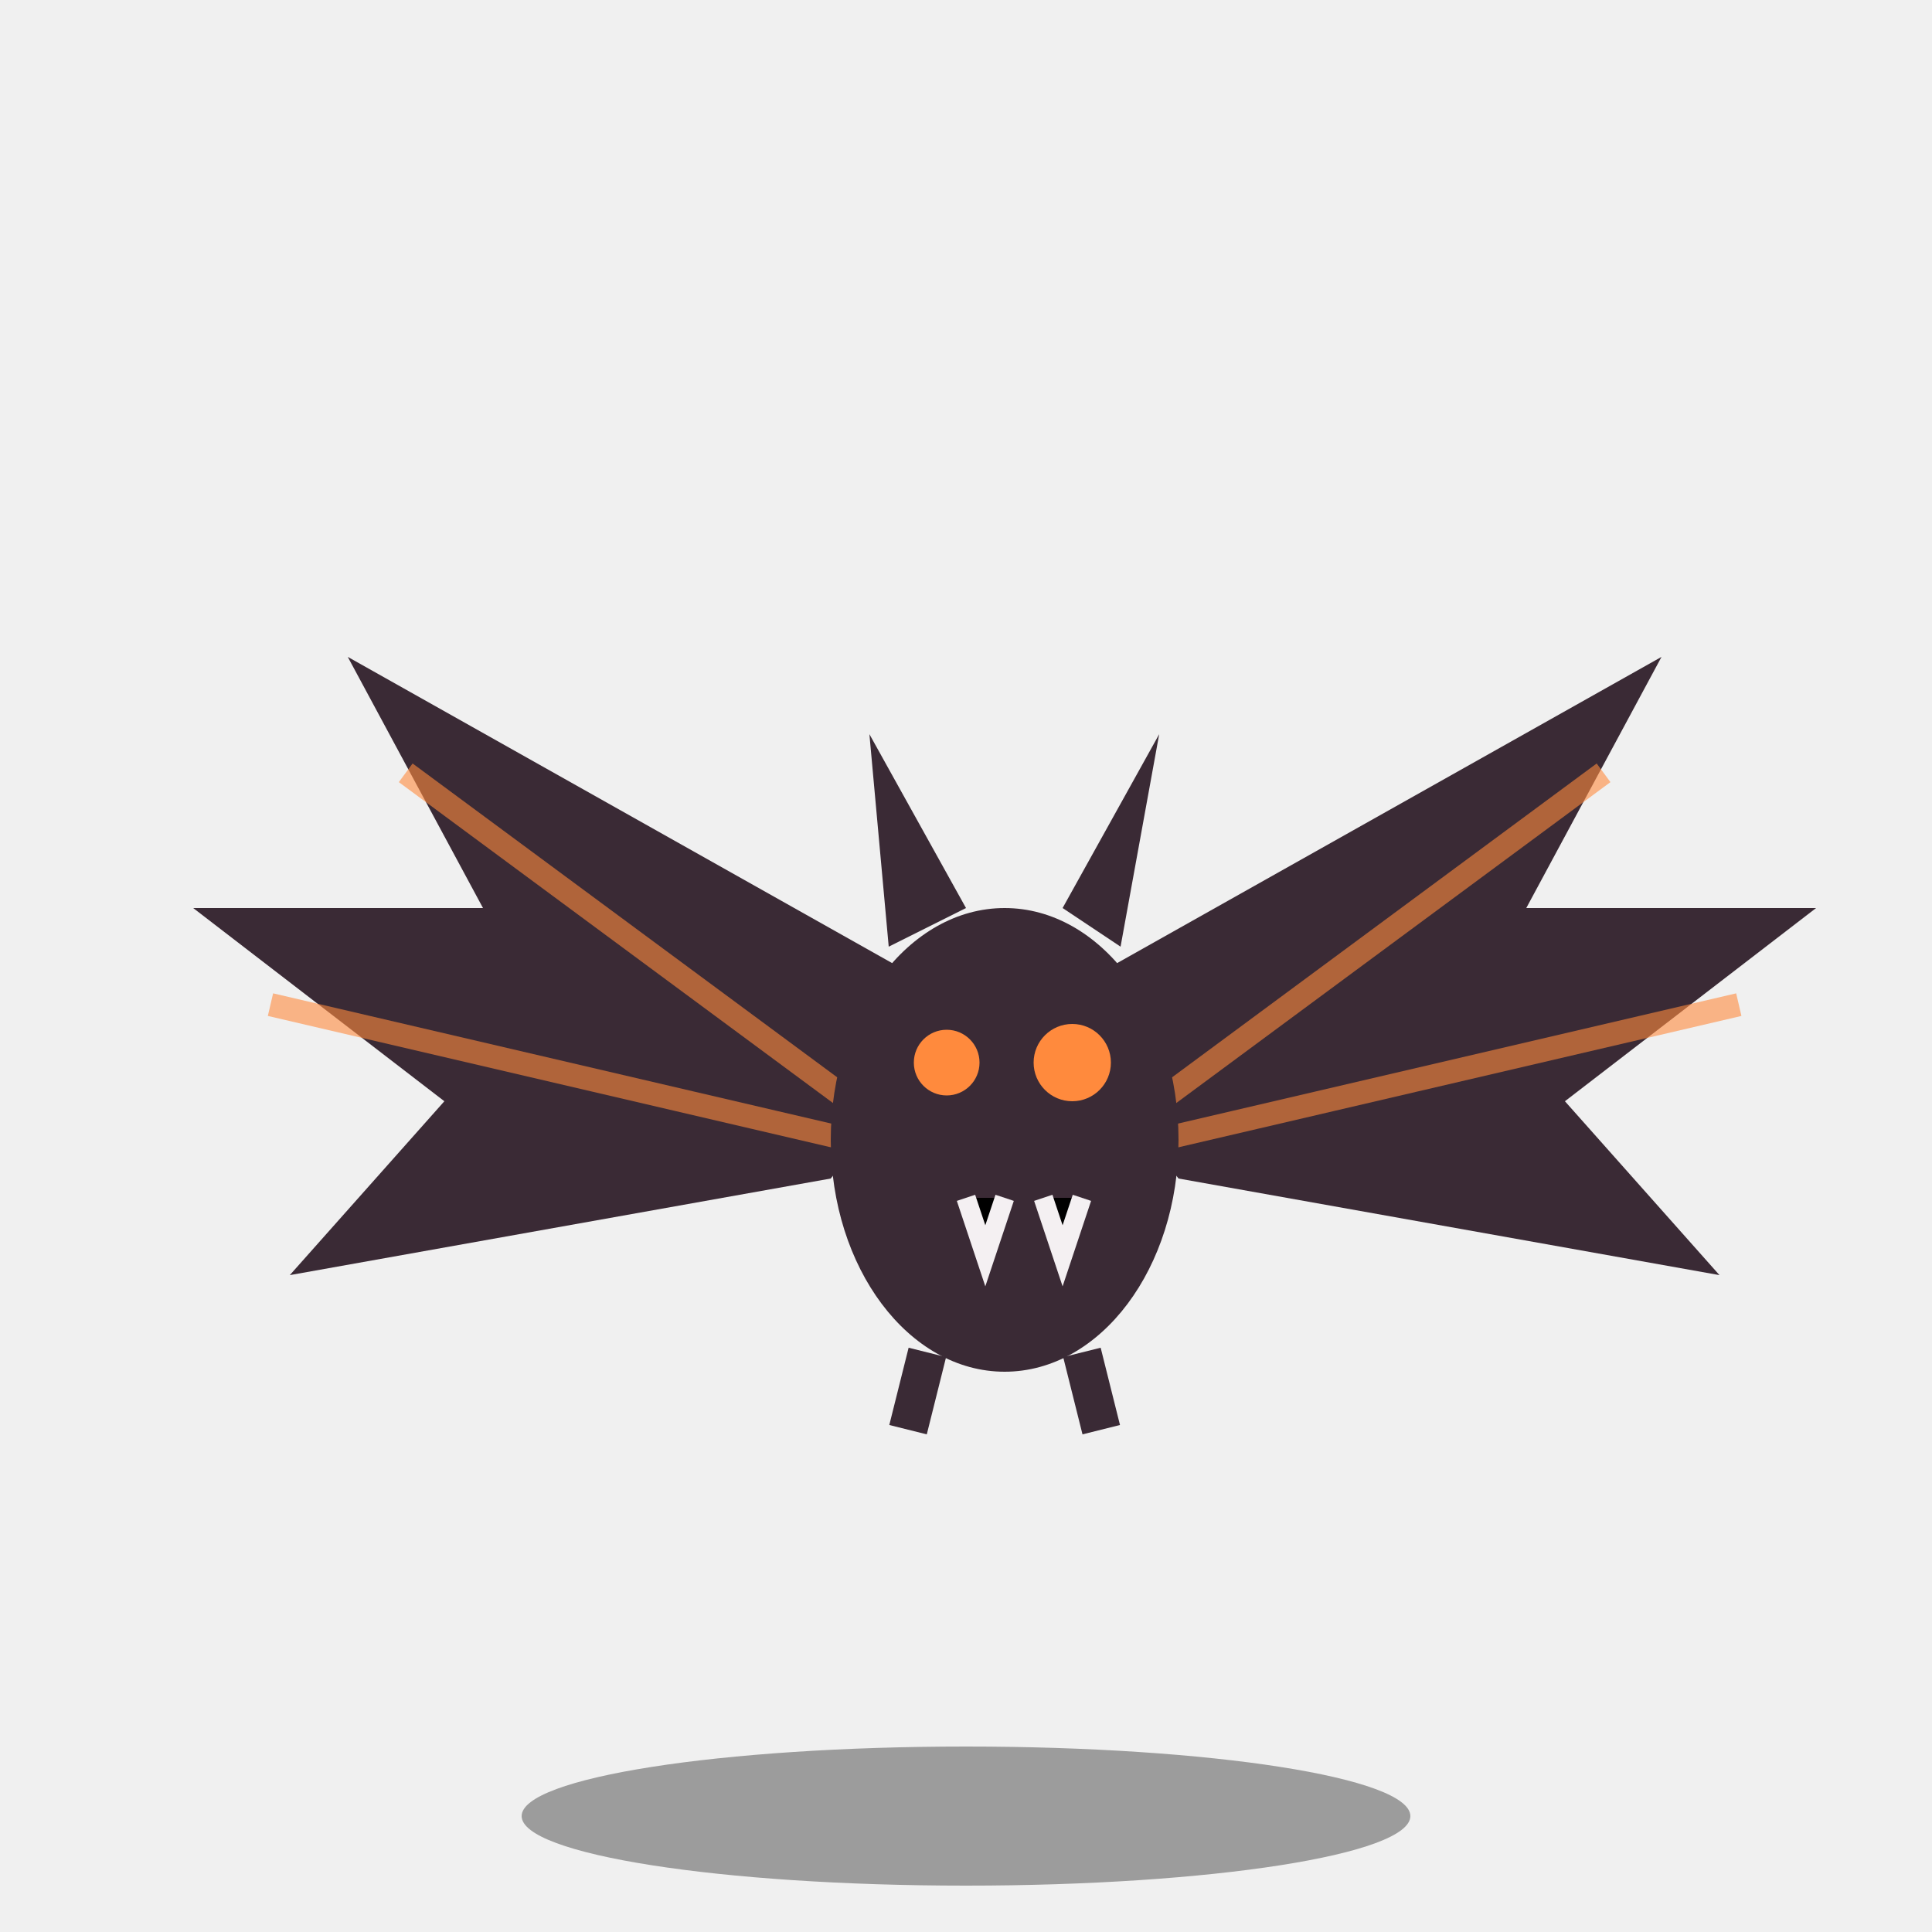
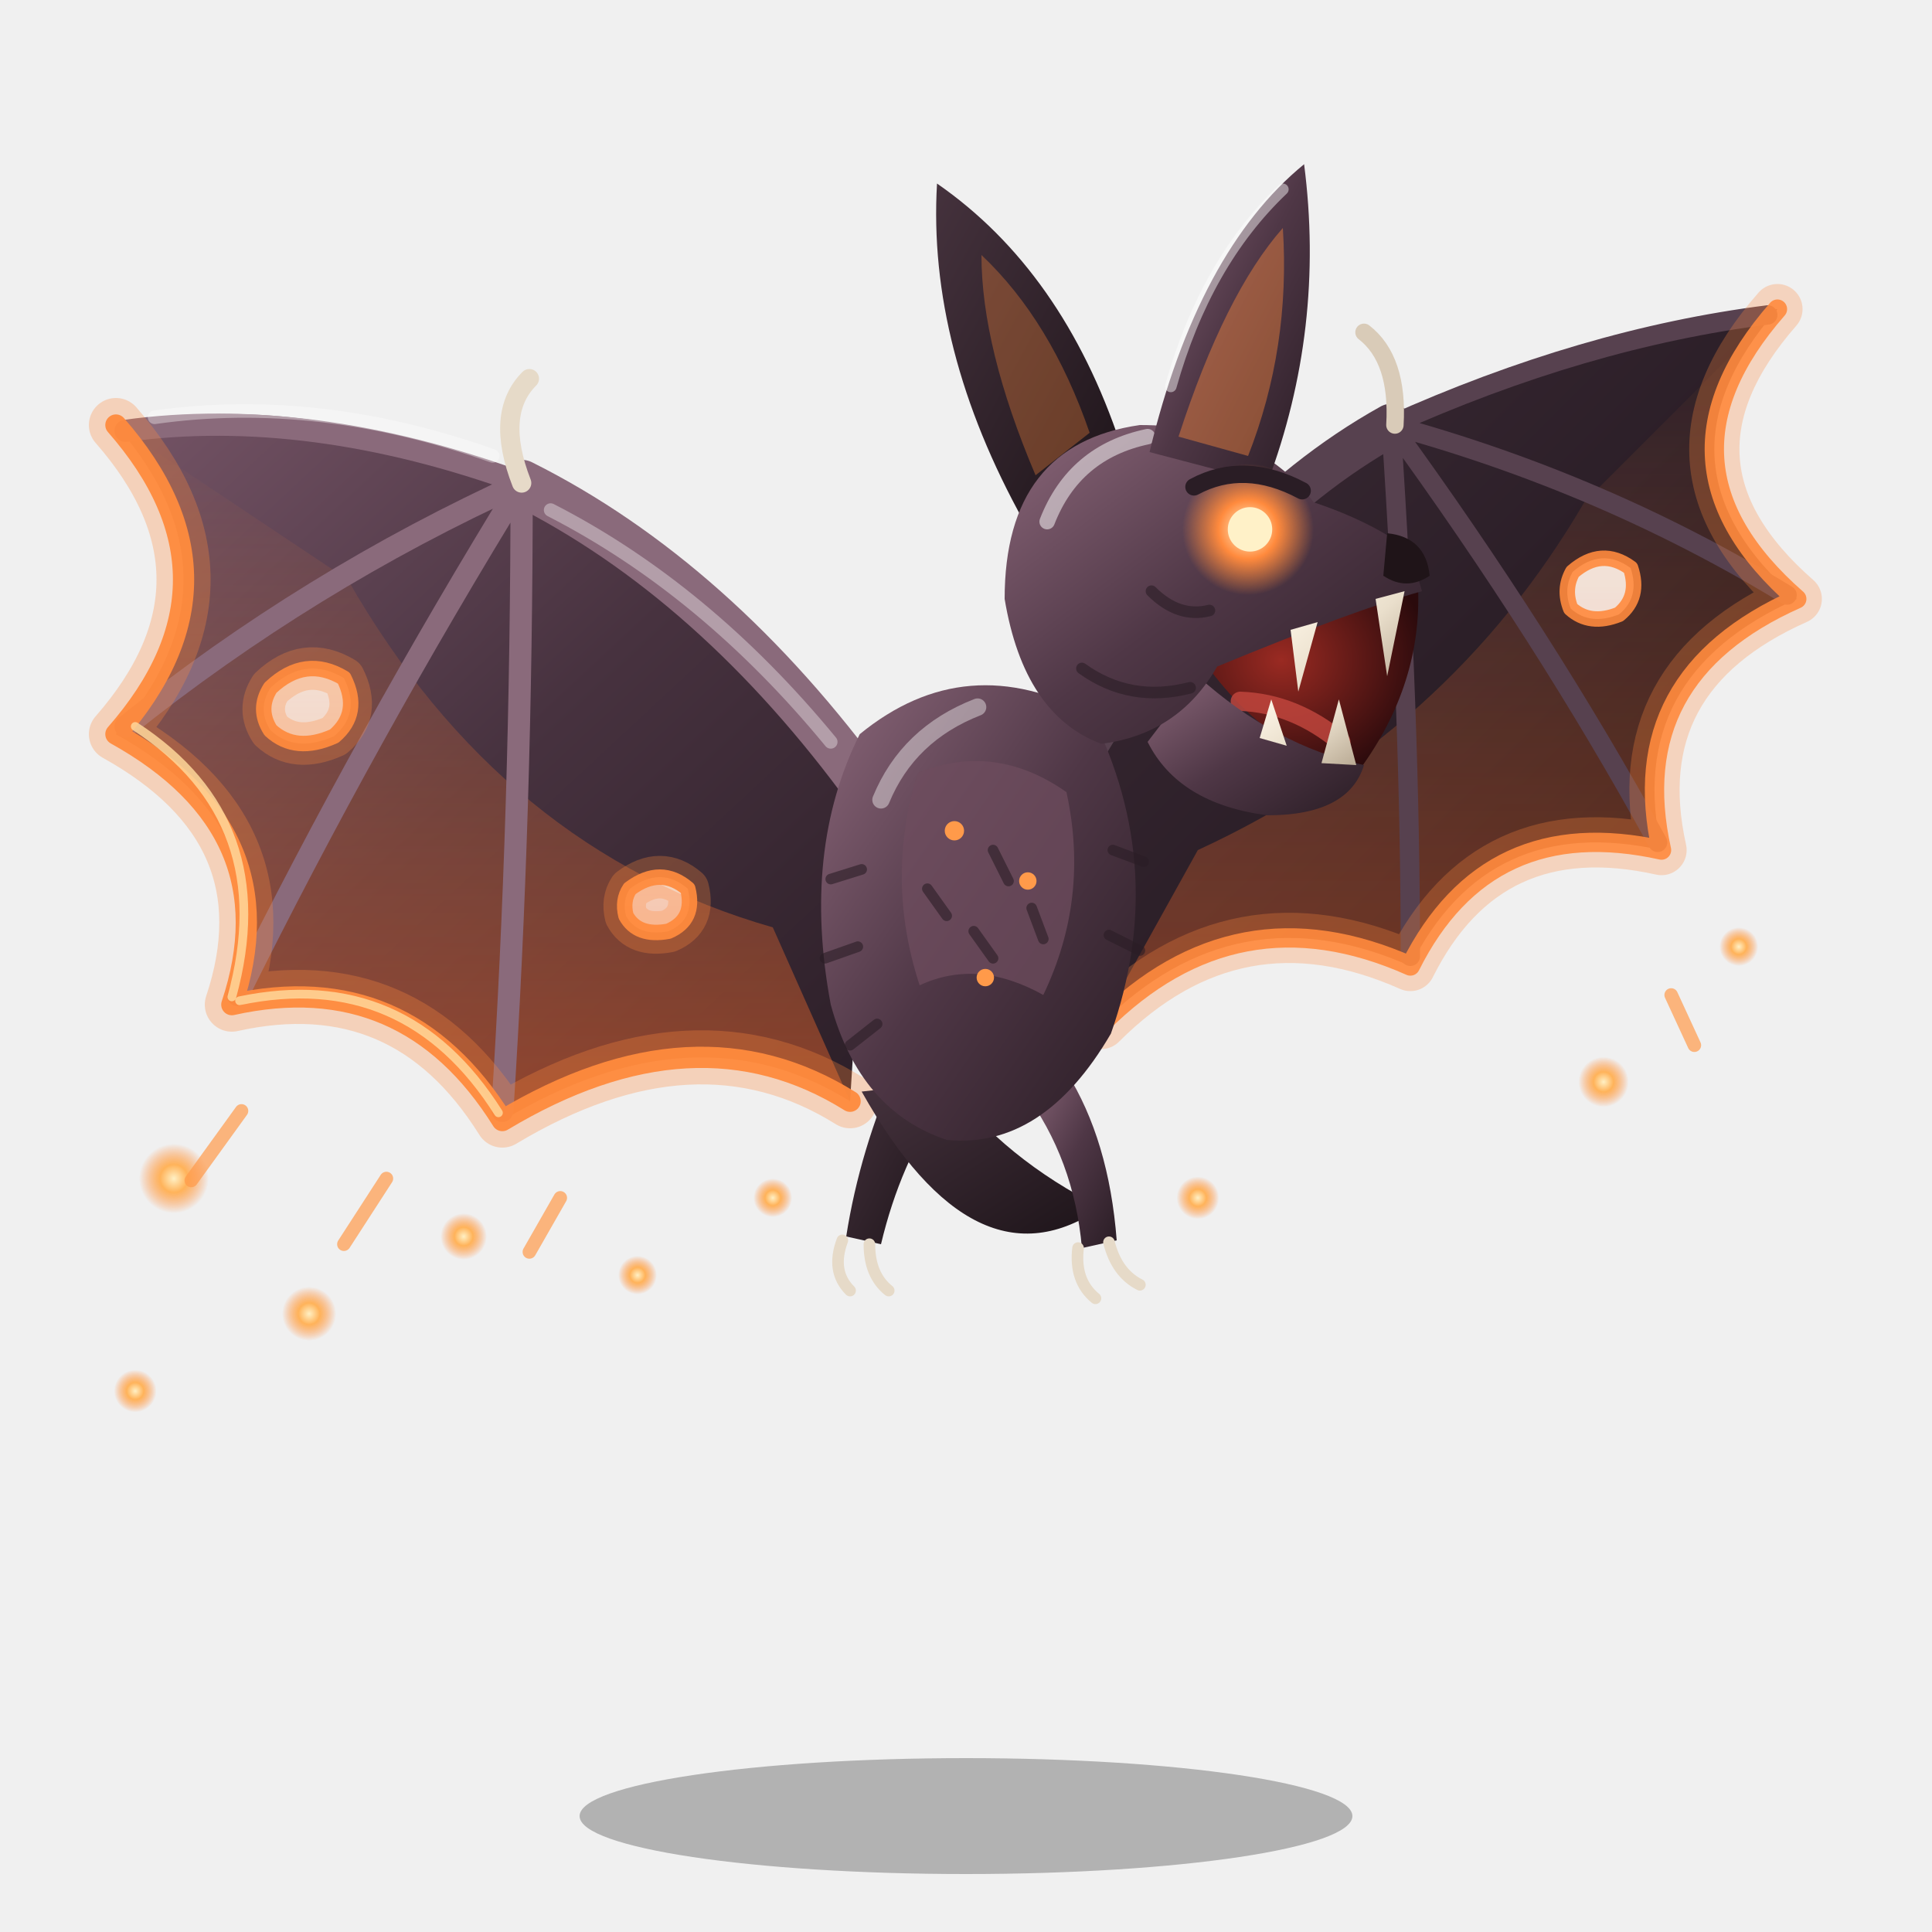
<svg xmlns="http://www.w3.org/2000/svg" viewBox="0 0 100 100" width="512" height="512">
-   <ellipse cx="50" cy="94" rx="23" ry="3.6" fill="#000" opacity=".35" />
-   <path d="M50 52 L18 34 L25 47 L10 47 L23 57 L15 66 L43 61 Z" fill="#3a2a35" />
-   <path d="M54 52 L86 34 L79 47 L94 47 L81 57 L89 66 L61 61 Z" fill="#3a2a35" />
-   <path d="M44 57 L21 40 M44 59 L14 52 M60 57 L83 40 M60 59 L90 52" stroke="#ff8a3d" stroke-width="1.2" opacity=".6" />
-   <ellipse cx="52" cy="59" rx="9" ry="12" fill="#3a2a35" />
-   <path d="M46 49 L45 38 L50 47 Z M58 49 L60 38 L55 47 Z" fill="#3a2a35" />
-   <circle cx="49" cy="55" r="1.7" fill="#ff8a3d" />
-   <circle cx="55.5" cy="55" r="2" fill="#ff8a3d" />
-   <path d="M50 62 l1 3 l1 -3 M54 62 l1 3 l1 -3" stroke="#f4f0f2" stroke-width="1" />
-   <path d="M48 70 l-1 4 M56 70 l1 4" stroke="#3a2a35" stroke-width="2" />
+   <defs>
+     <linearGradient id="cb-fur" x1="0" y1="0" x2="1" y2="1">
+       <stop offset="0" stop-color="#8a6679" />
+       <stop offset=".5" stop-color="#4f3746" />
+       <stop offset="1" stop-color="#2a1d25" />
+     </linearGradient>
+     <linearGradient id="cb-furD" x1="0" y1="0" x2="1" y2="1">
+       <stop offset="0" stop-color="#45323d" />
+       <stop offset="1" stop-color="#1d1419" />
+     </linearGradient>
+     <linearGradient id="cb-wing" x1="0" y1="0" x2="1" y2="1">
+       <stop offset="0" stop-color="#755466" />
+       <stop offset=".5" stop-color="#47323f" />
+       <stop offset="1" stop-color="#2b1e27" />
+     </linearGradient>
+     <linearGradient id="cb-wingD" x1="0" y1="0" x2="1" y2="1">
+       <stop offset="0" stop-color="#3d2c37" />
+       <stop offset=".5" stop-color="#2c1f28" />
+       <stop offset="1" stop-color="#170f14" />
+     </linearGradient>
+     <linearGradient id="cb-smoulder" x1="0" y1="0" x2="0" y2="1">
+       <stop offset="0" stop-color="#ff8a3d" stop-opacity="0" />
+       <stop offset="1" stop-color="#ff6a2a" stop-opacity=".45" />
+     </linearGradient>
+     <linearGradient id="cb-fang" x1="0" y1="0" x2="1" y2="1">
+       <stop offset="0" stop-color="#fff8ea" />
+       <stop offset=".5" stop-color="#eadfcc" />
+       <stop offset="1" stop-color="#b9aa94" />
+     </linearGradient>
+     <radialGradient id="cb-eye" cx=".5" cy=".5" r=".5">
+       <stop offset="0" stop-color="#fff4d0" />
+       <stop offset=".45" stop-color="#ff8a3d" />
+       <stop offset="1" stop-color="#ff8a3d" stop-opacity="0" />
+     </radialGradient>
+     <radialGradient id="cb-maw" cx=".35" cy=".4" r=".7">
+       <stop offset="0" stop-color="#9a2a22" />
+       <stop offset="1" stop-color="#2a0a0c" />
+     </radialGradient>
+     <radialGradient id="cb-spark" cx=".5" cy=".5" r=".5">
+       <stop offset="0" stop-color="#fff0c4" />
+       <stop offset=".4" stop-color="#ffb35a" />
+       <stop offset="1" stop-color="#ff8a3d" stop-opacity="0" />
+     </radialGradient>
+   </defs>
+   <ellipse cx="50" cy="94" rx="20" ry="3" fill="#000" opacity=".26" />
+   <g stroke-linejoin="round" stroke-linecap="round">
+     <g fill="url(#cb-spark)">
+       <circle cx="9" cy="61" r="1.8" />
+       <circle cx="16" cy="68" r="1.4" />
+       <circle cx="24" cy="64" r="1.2" />
+       <circle cx="7" cy="72" r="1.1" />
+       <circle cx="33" cy="66" r="1" />
+       <circle cx="83" cy="56" r="1.3" />
+       <circle cx="90" cy="49" r="1" />
+     </g>
+     <path d="M12.5 57.5 l-2.6 3.6 M20 61 l-2.2 3.4 M29 62 l-1.6 2.8 M86.5 51.5 l1.2 2.6" stroke="#ff9a4a" stroke-width=".7" opacity=".7" />
+     <path d="M56 39 Q63 27 72 22 Q82 17 92 16 Q85 24 93 31 Q84 35 86 44 Q77 42 73 50 Q64 46 57 53 Z M81.4 29.6 q1.5 -1.3 3 -.2 q.5 1.5 -.6 2.4 q-1.5 .6 -2.5 -.3 q-.4 -1 .1 -1.9 z" fill="url(#cb-wingD)" fill-rule="evenodd" />
+     <path d="M92 16 Q85 24 93 31 Q84 35 86 44 Q77 42 73 50 Q64 46 57 53 L62 44 Q75 38 82 26 Z" fill="url(#cb-smoulder)" opacity=".8" />
+     <g stroke="#57414f" fill="none">
+       <path d="M56 39 Q63 27 72 22" stroke-width="2.2" />
+       <path d="M72 22 Q82 17.5 91.5 16.3 M72 22 Q83 25 92.5 30.8 M72 22 Q80 33 85.8 43.6 M72 22 Q73 37 73 49.5" stroke-width="1" />
+     </g>
+     <path d="M72.2 22 Q72.4 18.6 70.6 17.2" stroke="#d9cbb8" stroke-width=".9" fill="none" />
+     <path d="M92 16 Q85 24 93 31 Q84 35 86 44 Q77 42 73 50 Q64 46 57 53" stroke="#ff8a3d" stroke-width="2.6" fill="none" opacity=".28" />
+     <path d="M92 16 Q85 24 93 31 Q84 35 86 44 Q77 42 73 50 Q64 46 57 53" stroke="#ff8a3d" stroke-width="1" fill="none" opacity=".9" />
+     <path d="M81.4 29.6 q1.5 -1.3 3 -.2 q.5 1.5 -.6 2.4 q-1.5 .6 -2.5 -.3 q-.4 -1 .1 -1.9 z" stroke="#ff8a3d" stroke-width=".8" fill="none" opacity=".9" />
+     <path d="M45 41 Q37 30 27 25 Q16 20 6 22 Q13 30 6 38 Q15 43 12 52 Q21 50 26 58 Q36 52 44 57 Z M14 35.6 q1.8 -1.7 3.8 -.5 q.9 1.8 -.5 3 q-2 .9 -3.3 -.3 q-.7 -1.1 0 -2.2 z M32.6 46 q1.6 -1.2 3 0 q.4 1.6 -1 2.2 q-1.6 .3 -2.2 -.8 q-.2 -.8 .2 -1.4 z" fill="url(#cb-wing)" fill-rule="evenodd" />
+     <path d="M6 22 Q13 30 6 38 Q15 43 12 52 Q21 50 26 58 Q36 52 44 57 L40 48 Q26 44 18 30 Z" fill="url(#cb-smoulder)" />
+     <g stroke="#8a6a7b" fill="none">
+       <path d="M45 41 Q37 30 27 25" stroke-width="2.4" />
+       <path d="M27 25 Q16 21 6.5 22.3 M27 25 Q16 30 6.5 37.6 M27 25 Q19 38 12.3 51.5 M27 25 Q27 42 26 57.5" stroke-width="1.15" />
+     </g>
+     <path d="M43 38.4 Q36.5 30.5 28.5 26.4 M25.5 23.6 Q16.5 20.4 8 21.6" stroke="#fff" stroke-width=".7" fill="none" opacity=".35" />
+     <path d="M27 25 Q25.6 21.4 27.4 19.6" stroke="#e6dac8" stroke-width="1" fill="none" />
+     <path d="M6 22 Q13 30 6 38 Q15 43 12 52 Q21 50 26 58 Q36 52 44 57" stroke="#ff8a3d" stroke-width="2.8" fill="none" opacity=".3" />
+     <path d="M6 22 Q13 30 6 38 Q15 43 12 52 Q21 50 26 58 Q36 52 44 57" stroke="#ff8a3d" stroke-width="1.1" fill="none" opacity=".95" />
+     <path d="M7 37.6 Q14.5 42.5 12 51.6 M12.4 51.8 Q21 50 25.8 57.6" stroke="#ffd79a" stroke-width=".45" fill="none" opacity=".85" />
+     <g stroke="#ff8a3d" fill="none" opacity=".95">
+       <path d="M14 35.6 q1.8 -1.7 3.8 -.5 q.9 1.8 -.5 3 q-2 .9 -3.3 -.3 q-.7 -1.1 0 -2.2 z M32.6 46 q1.6 -1.2 3 0 q.4 1.6 -1 2.2 q-1.6 .3 -2.2 -.8 q-.2 -.8 .2 -1.4 z" stroke-width="2.2" opacity=".3" />
+       <path d="M14 35.6 q1.8 -1.7 3.8 -.5 q.9 1.8 -.5 3 q-2 .9 -3.3 -.3 q-.7 -1.1 0 -2.2 z M32.6 46 q1.6 -1.2 3 0 q.4 1.6 -1 2.2 q-1.6 .3 -2.2 -.8 q-.2 -.8 .2 -1.4 z" stroke-width=".8" />
+     </g>
+     <path d="M46.5 55 Q44.5 59.5 43.8 64 L45.6 64.4 Q46.6 60.2 48.8 57 Z" fill="url(#cb-furD)" />
+     <path d="M44.6 56.5 Q50.5 67 57 62.5 Q52 60 49 56 Z" fill="url(#cb-furD)" />
+     <path d="M53 56.5 Q55.6 60 56 64.6 L57.8 64.2 Q57.4 59 55.2 55.5 Z" fill="url(#cb-fur)" />
+     <path d="M43.6 64.2 q-.6 1.6 .4 2.6 M45 64.4 q0 1.6 1 2.4 M55.8 64.6 q-.2 1.7 .9 2.6 M57.4 64.3 q.4 1.6 1.6 2.2" stroke="#e6dac8" stroke-width=".6" fill="none" />
+     <path d="M44.5 38 Q50 33.5 56.5 37 Q60.5 45 57.5 53.5 Q54 59.5 49 59 Q44.5 57.5 43 52 Q41.5 44 44.5 38 Z" fill="url(#cb-fur)" />
+     <path d="M47.5 40 Q51.5 38.4 55.2 41 Q56.4 46.5 54 51.5 Q50.6 49.6 47.6 51 Q45.8 45.5 47.5 40 Z" fill="#6d4c5d" opacity=".75" />
+     <path d="M44.6 45 l-1.6 .5 M44.4 49 l-1.7 .6 M45.4 53 l-1.4 1.1 M57.6 44 l1.6 .6 M57.4 48.4 l1.6 .8 M48 46 l1 1.4 M51.4 44 l.8 1.6 M50.4 48.2 l1 1.4 M53.4 47 l.6 1.6" stroke="#2a1d25" stroke-width=".55" opacity=".6" />
+     <g fill="#ff9a4a">
+       <circle cx="49.4" cy="43" r=".5" />
+       <circle cx="53.2" cy="45.6" r=".45" />
+       <circle cx="51" cy="50.6" r=".45" />
+     </g>
+     <path d="M45.6 41.4 Q47 38 50.6 36.6" stroke="#fff" stroke-width=".9" fill="none" opacity=".4" />
+     <path d="M53 27 Q48 18 48.5 9.5 Q55 14 58 23 Z" fill="url(#cb-furD)" />
+     <path d="M53.6 24.6 Q50.8 18 50.8 13.2 Q54.4 16.6 56.4 22.4 Z" fill="#ff8a3d" opacity=".32" />
+     <path d="M62.5 34.5 L73.4 30.4 Q73.6 35.4 70.4 39.8 Q66 39.2 62.5 34.5 Z" fill="url(#cb-maw)" />
+     <path d="M64.2 36.3 Q67 36.4 69.4 38.4" stroke="#c4473f" stroke-width="1" fill="none" opacity=".8" />
+     <path d="M62 35 Q66 38.6 70.6 39.6 Q69.8 42.2 65.6 42.2 Q61 41.6 59.4 38.4 Z" fill="url(#cb-fur)" />
+     <path d="M68.4 39.5 L69.3 36.2 L70.2 39.6 Z M65.2 38.2 L65.8 36.2 L66.6 38.6 Z" fill="url(#cb-fang)" />
+     <path d="M52 31 Q52 23 59 22 Q65 22 68 26 Q71 27 73 28.5 L73.6 30.6 Q70 31.6 63 34.5 Q61 38 57 38.5 Q53 37 52 31 Z" fill="url(#cb-fur)" />
+     <path d="M71.2 31 L71.8 35 L72.7 30.6 Z M66.8 32.6 L67.2 35.8 L68.2 32.2 Z" fill="url(#cb-fang)" />
+     <path d="M71.8 27.6 Q73.8 27.8 74 29.8 Q72.8 30.6 71.6 29.8 Z" fill="#1f1418" />
+     <path d="M56 34.6 Q58.5 36.4 61.6 35.6 M59.6 30.6 Q61 32 62.6 31.6" stroke="#2a1d25" stroke-width=".6" fill="none" opacity=".6" />
+     <path d="M54.2 27 Q55.6 23.4 59.4 22.6" stroke="#fff" stroke-width=".8" fill="none" opacity=".5" />
+     <path d="M59.5 23.4 Q62 13 67.5 8.5 Q68.6 17 65.6 25 Z" fill="url(#cb-fur)" />
+     <path d="M61 22.6 Q63.4 15.2 66.4 11.8 Q66.8 18 64.6 23.6 Z" fill="#ff8a3d" opacity=".42" />
+     <path d="M60.6 20 Q62.4 13.6 66.4 9.8" stroke="#fff" stroke-width=".6" fill="none" opacity=".45" />
+     <circle cx="64.6" cy="27.4" r="3.4" fill="url(#cb-eye)" />
+     <circle cx="64.7" cy="27.4" r="1.15" fill="#fff1c8" />
+     <path d="M61.8 25.2 Q64.4 23.8 67.4 25.4" stroke="#2a1d25" stroke-width=".9" fill="none" />
+     <g fill="url(#cb-spark)">
+       <circle cx="40" cy="62" r="1" />
+       <circle cx="62" cy="62" r="1.1" />
+     </g>
+   </g>
</svg>
